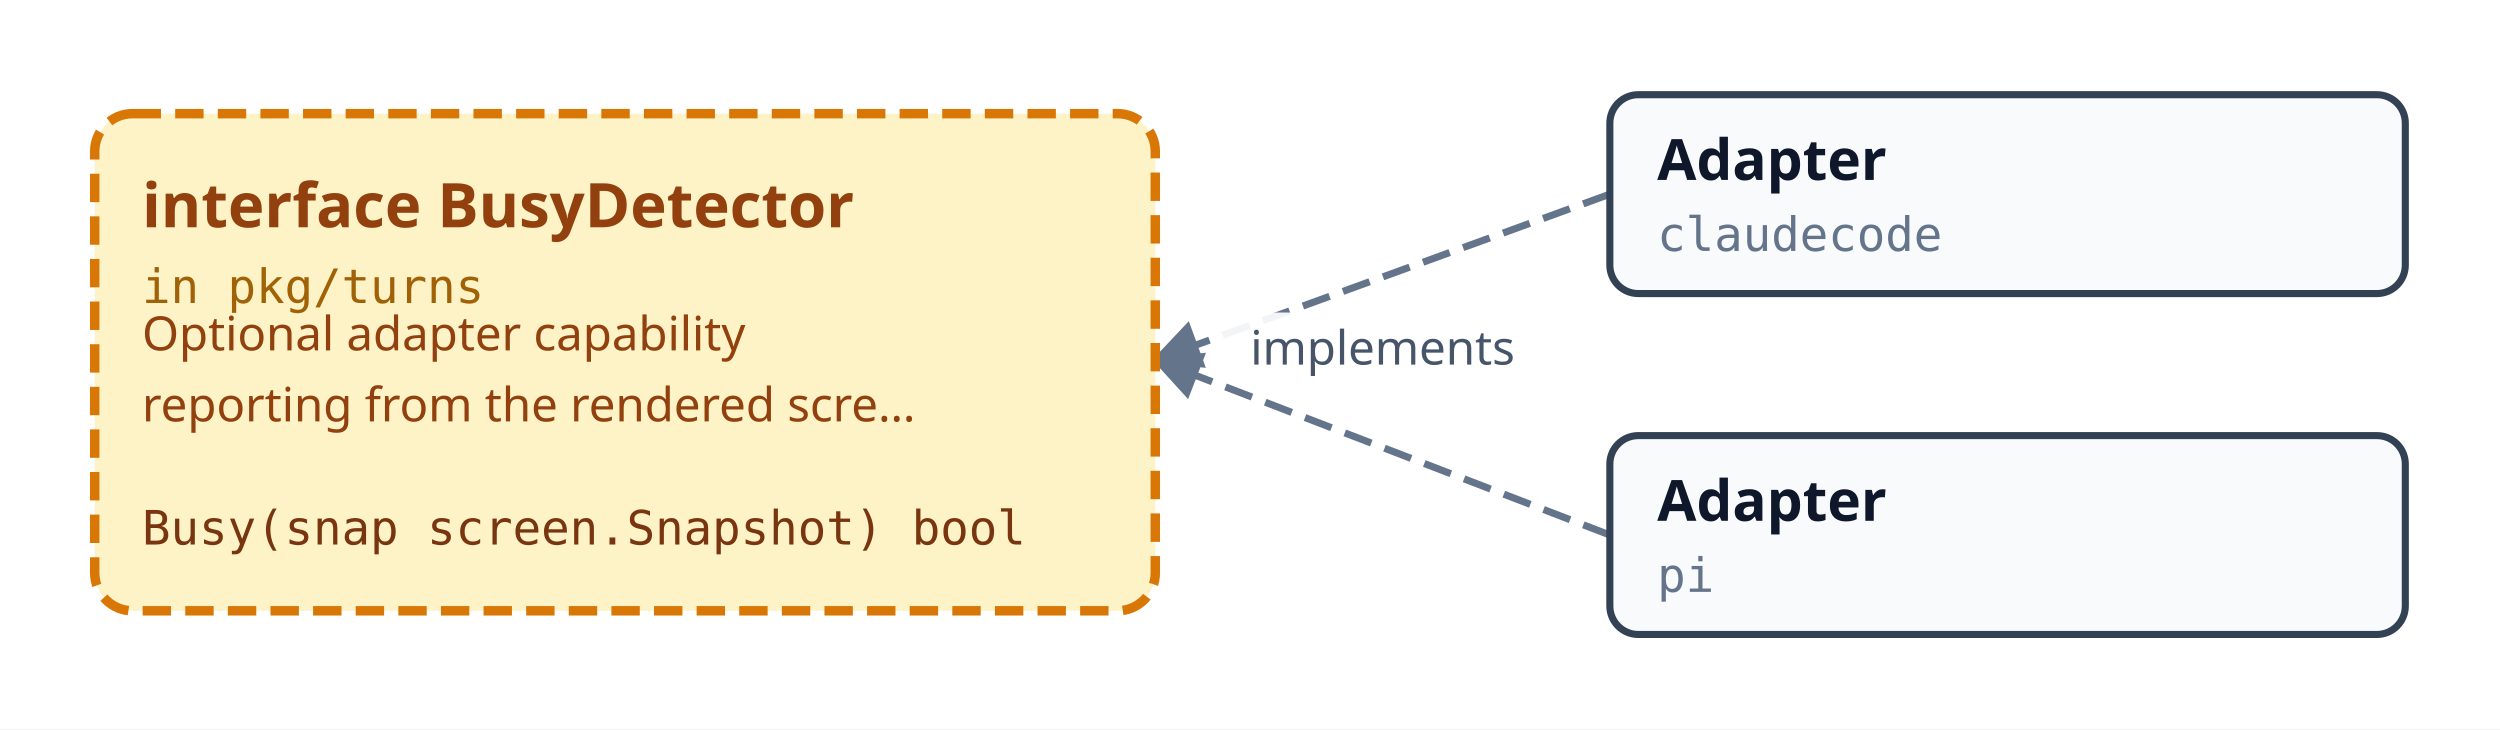
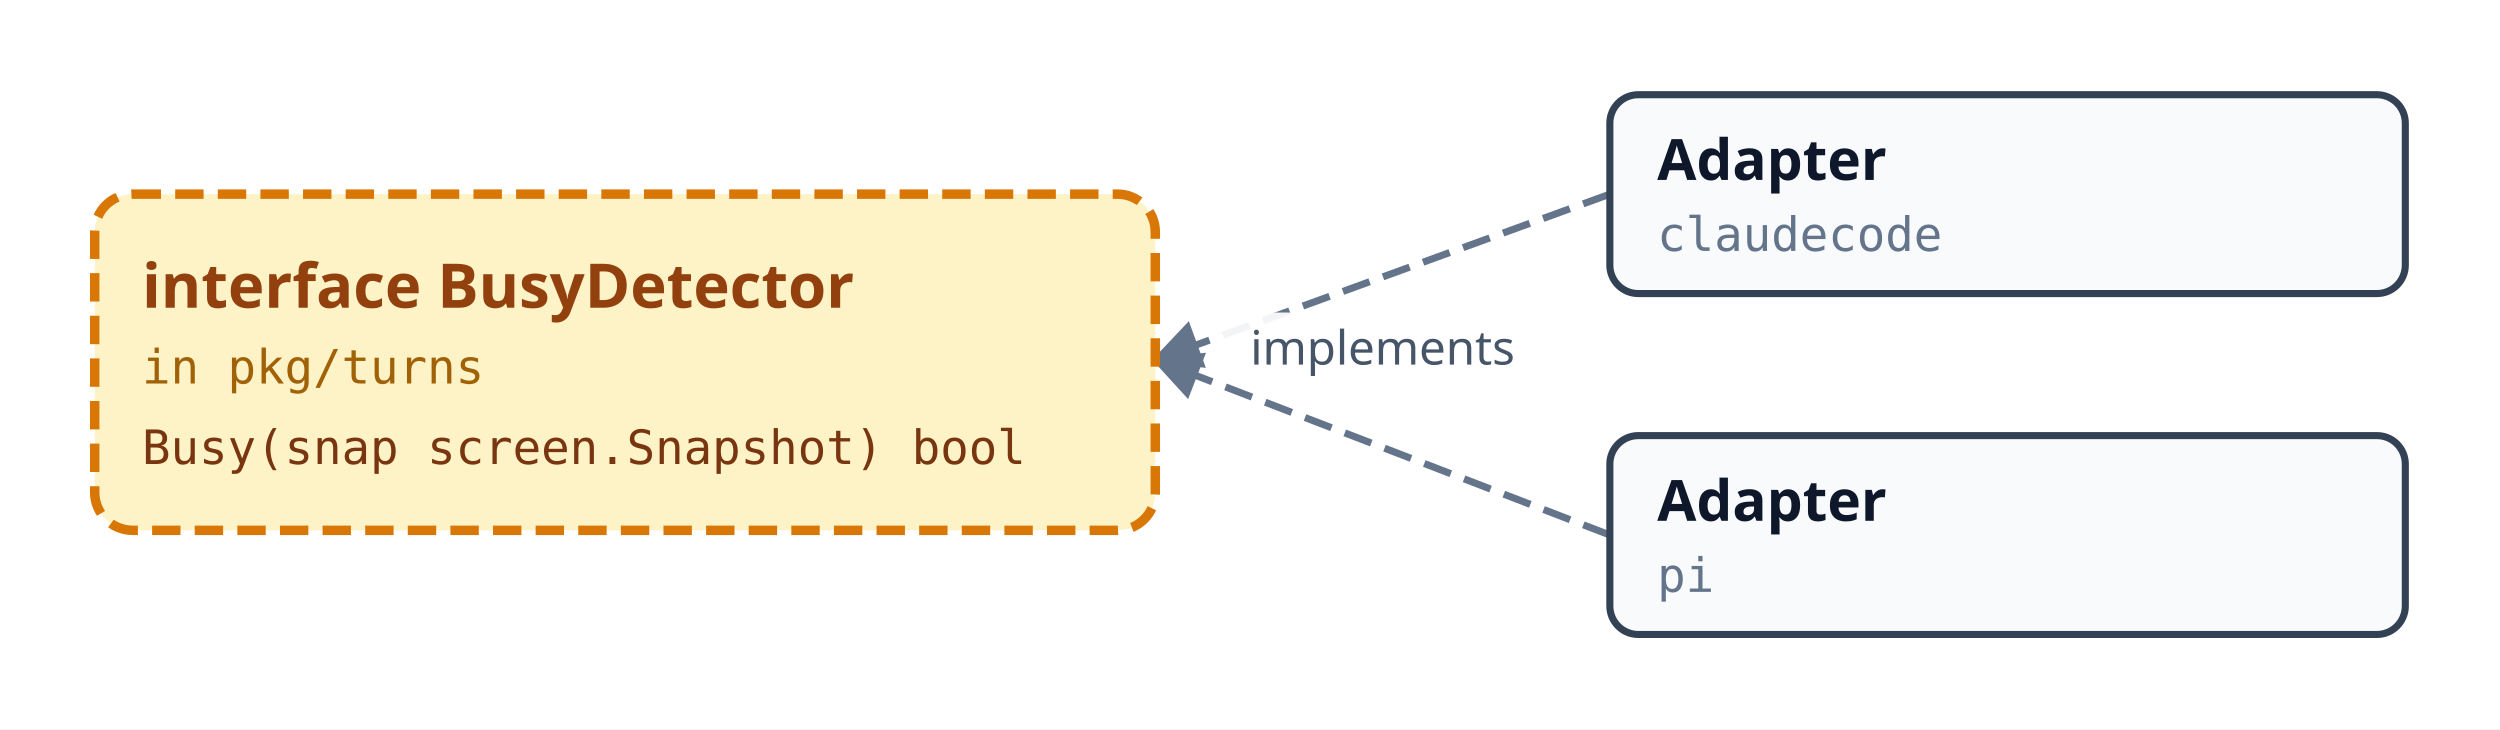
<svg xmlns="http://www.w3.org/2000/svg" width="528" height="154" viewBox="0 0 528 154" font-family="ui-sans-serif, system-ui, sans-serif">
  <defs>
    <marker id="arrow" viewBox="0 0 10 10" refX="9" refY="5" markerWidth="7" markerHeight="7" orient="auto-start-reverse">
      <path d="M0,0 L10,5 L0,10 z" fill="#64748b" />
    </marker>
  </defs>
  <rect width="100%" height="100%" fill="#ffffff" />
  <line x1="340" y1="41" x2="244" y2="76" stroke="#64748b" stroke-width="1.5" stroke-dasharray="6 3" marker-end="url(#arrow)" />
  <g transform="translate(340,20)">
    <rect width="168" height="42" rx="6" fill="#f8fafc" stroke="#334155" stroke-width="1.5" />
    <text x="10" y="18" font-size="12" font-weight="700" fill="#0f172a">Adapter</text>
    <text x="10" y="33" font-size="10" font-family="ui-monospace, monospace" fill="#64748b">claudecode</text>
  </g>
  <line x1="340" y1="113" x2="244" y2="76" stroke="#64748b" stroke-width="1.5" stroke-dasharray="6 3" marker-end="url(#arrow)" />
  <g transform="translate(340,92)">
    <rect width="168" height="42" rx="6" fill="#f8fafc" stroke="#334155" stroke-width="1.5" />
    <text x="10" y="18" font-size="12" font-weight="700" fill="#0f172a">Adapter</text>
    <text x="10" y="33" font-size="10" font-family="ui-monospace, monospace" fill="#64748b">pi</text>
  </g>
  <rect x="258" y="66" width="68" height="15" rx="3" fill="#ffffff" opacity="0.92" />
  <text x="292" y="77" font-size="10" fill="#475569" text-anchor="middle">implements</text>
-   <g transform="translate(20,24)">
-     <rect width="224" height="105" rx="8" fill="#fef3c7" stroke="#d97706" stroke-width="2" stroke-dasharray="6 3" />
+   <g transform="translate(20,41)">
+     <rect width="224" height="71" rx="8" fill="#fef3c7" stroke="#d97706" stroke-width="2" stroke-dasharray="6 3" />
    <text x="10" y="24" font-size="13" font-weight="700" fill="#92400e">interface BusyDetector</text>
    <text x="10" y="40" font-size="10" font-family="ui-monospace, monospace" fill="#a16207">in pkg/turns</text>
-     <text x="10" y="50" font-size="10" fill="#92400e">Optional adapter capability</text>
-     <text x="10" y="65" font-size="10" fill="#92400e">reporting from the rendered scre…</text>
-     <text x="10" y="91" font-size="10" font-family="ui-monospace, monospace" fill="#78350f">Busy(snap screen.Snapshot) bool</text>
+     <text x="10" y="57" font-size="10" font-family="ui-monospace, monospace" fill="#78350f">Busy(snap screen.Snapshot) bool</text>
  </g>
</svg>
